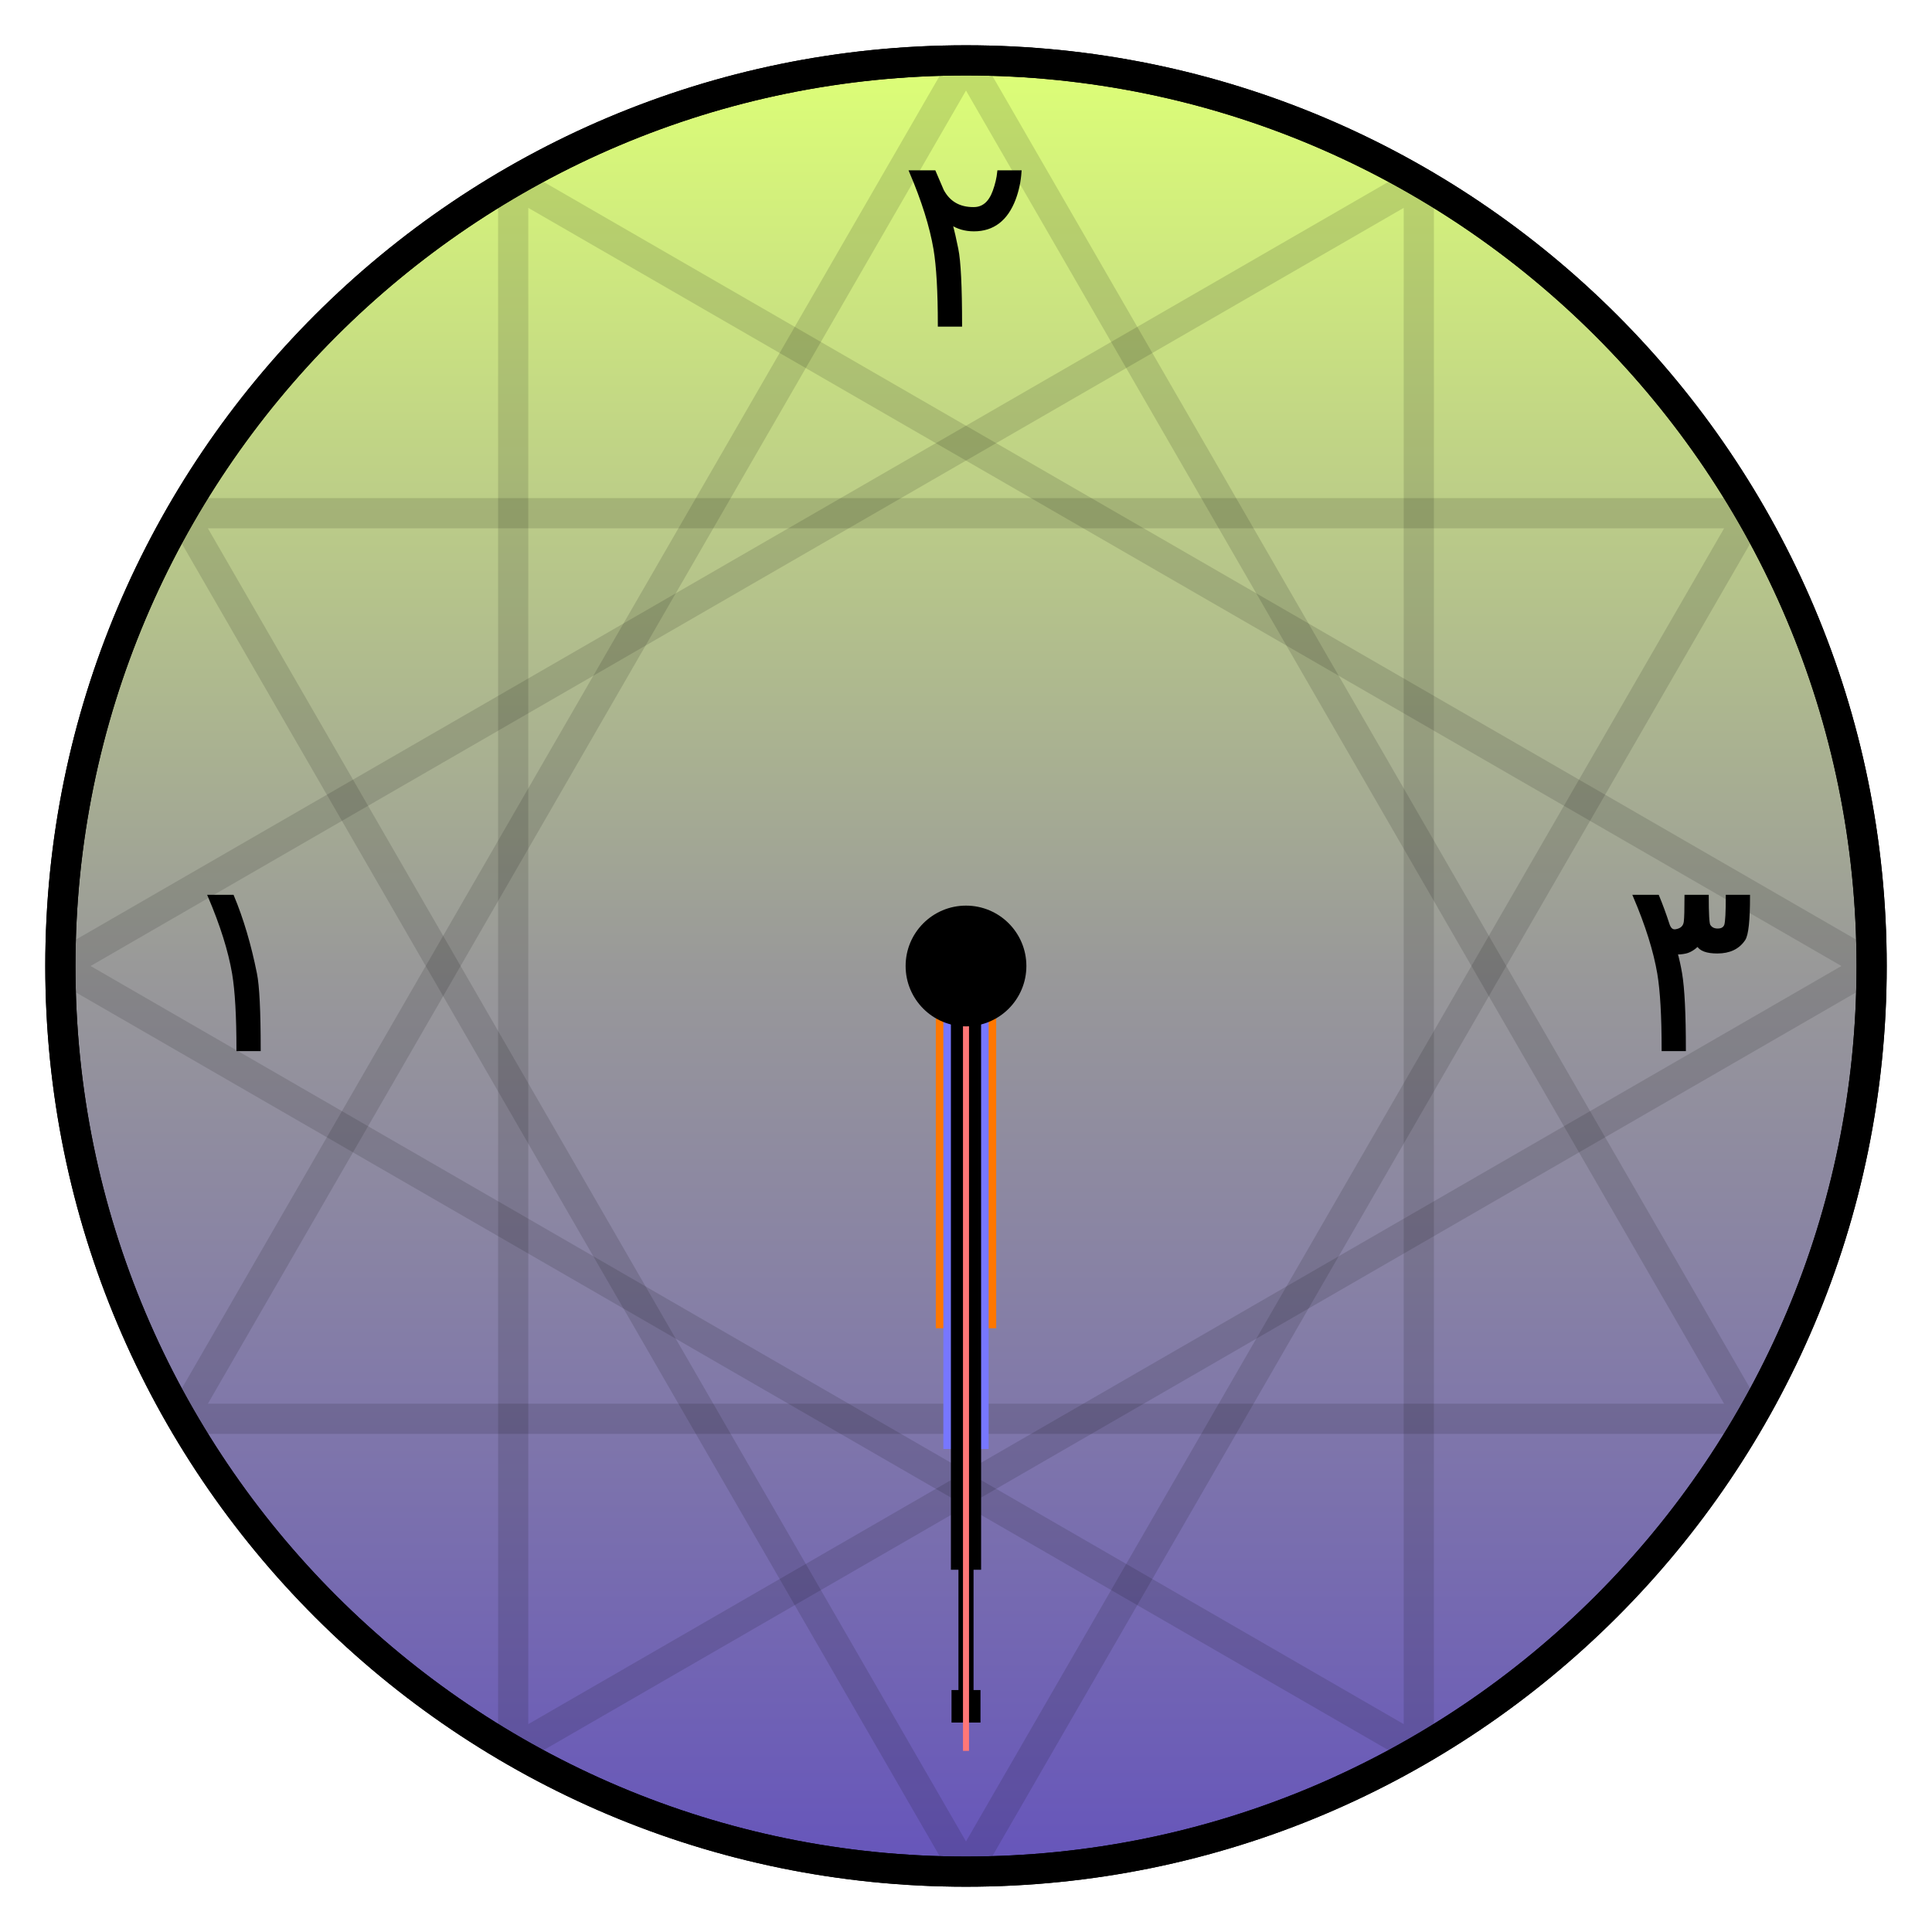
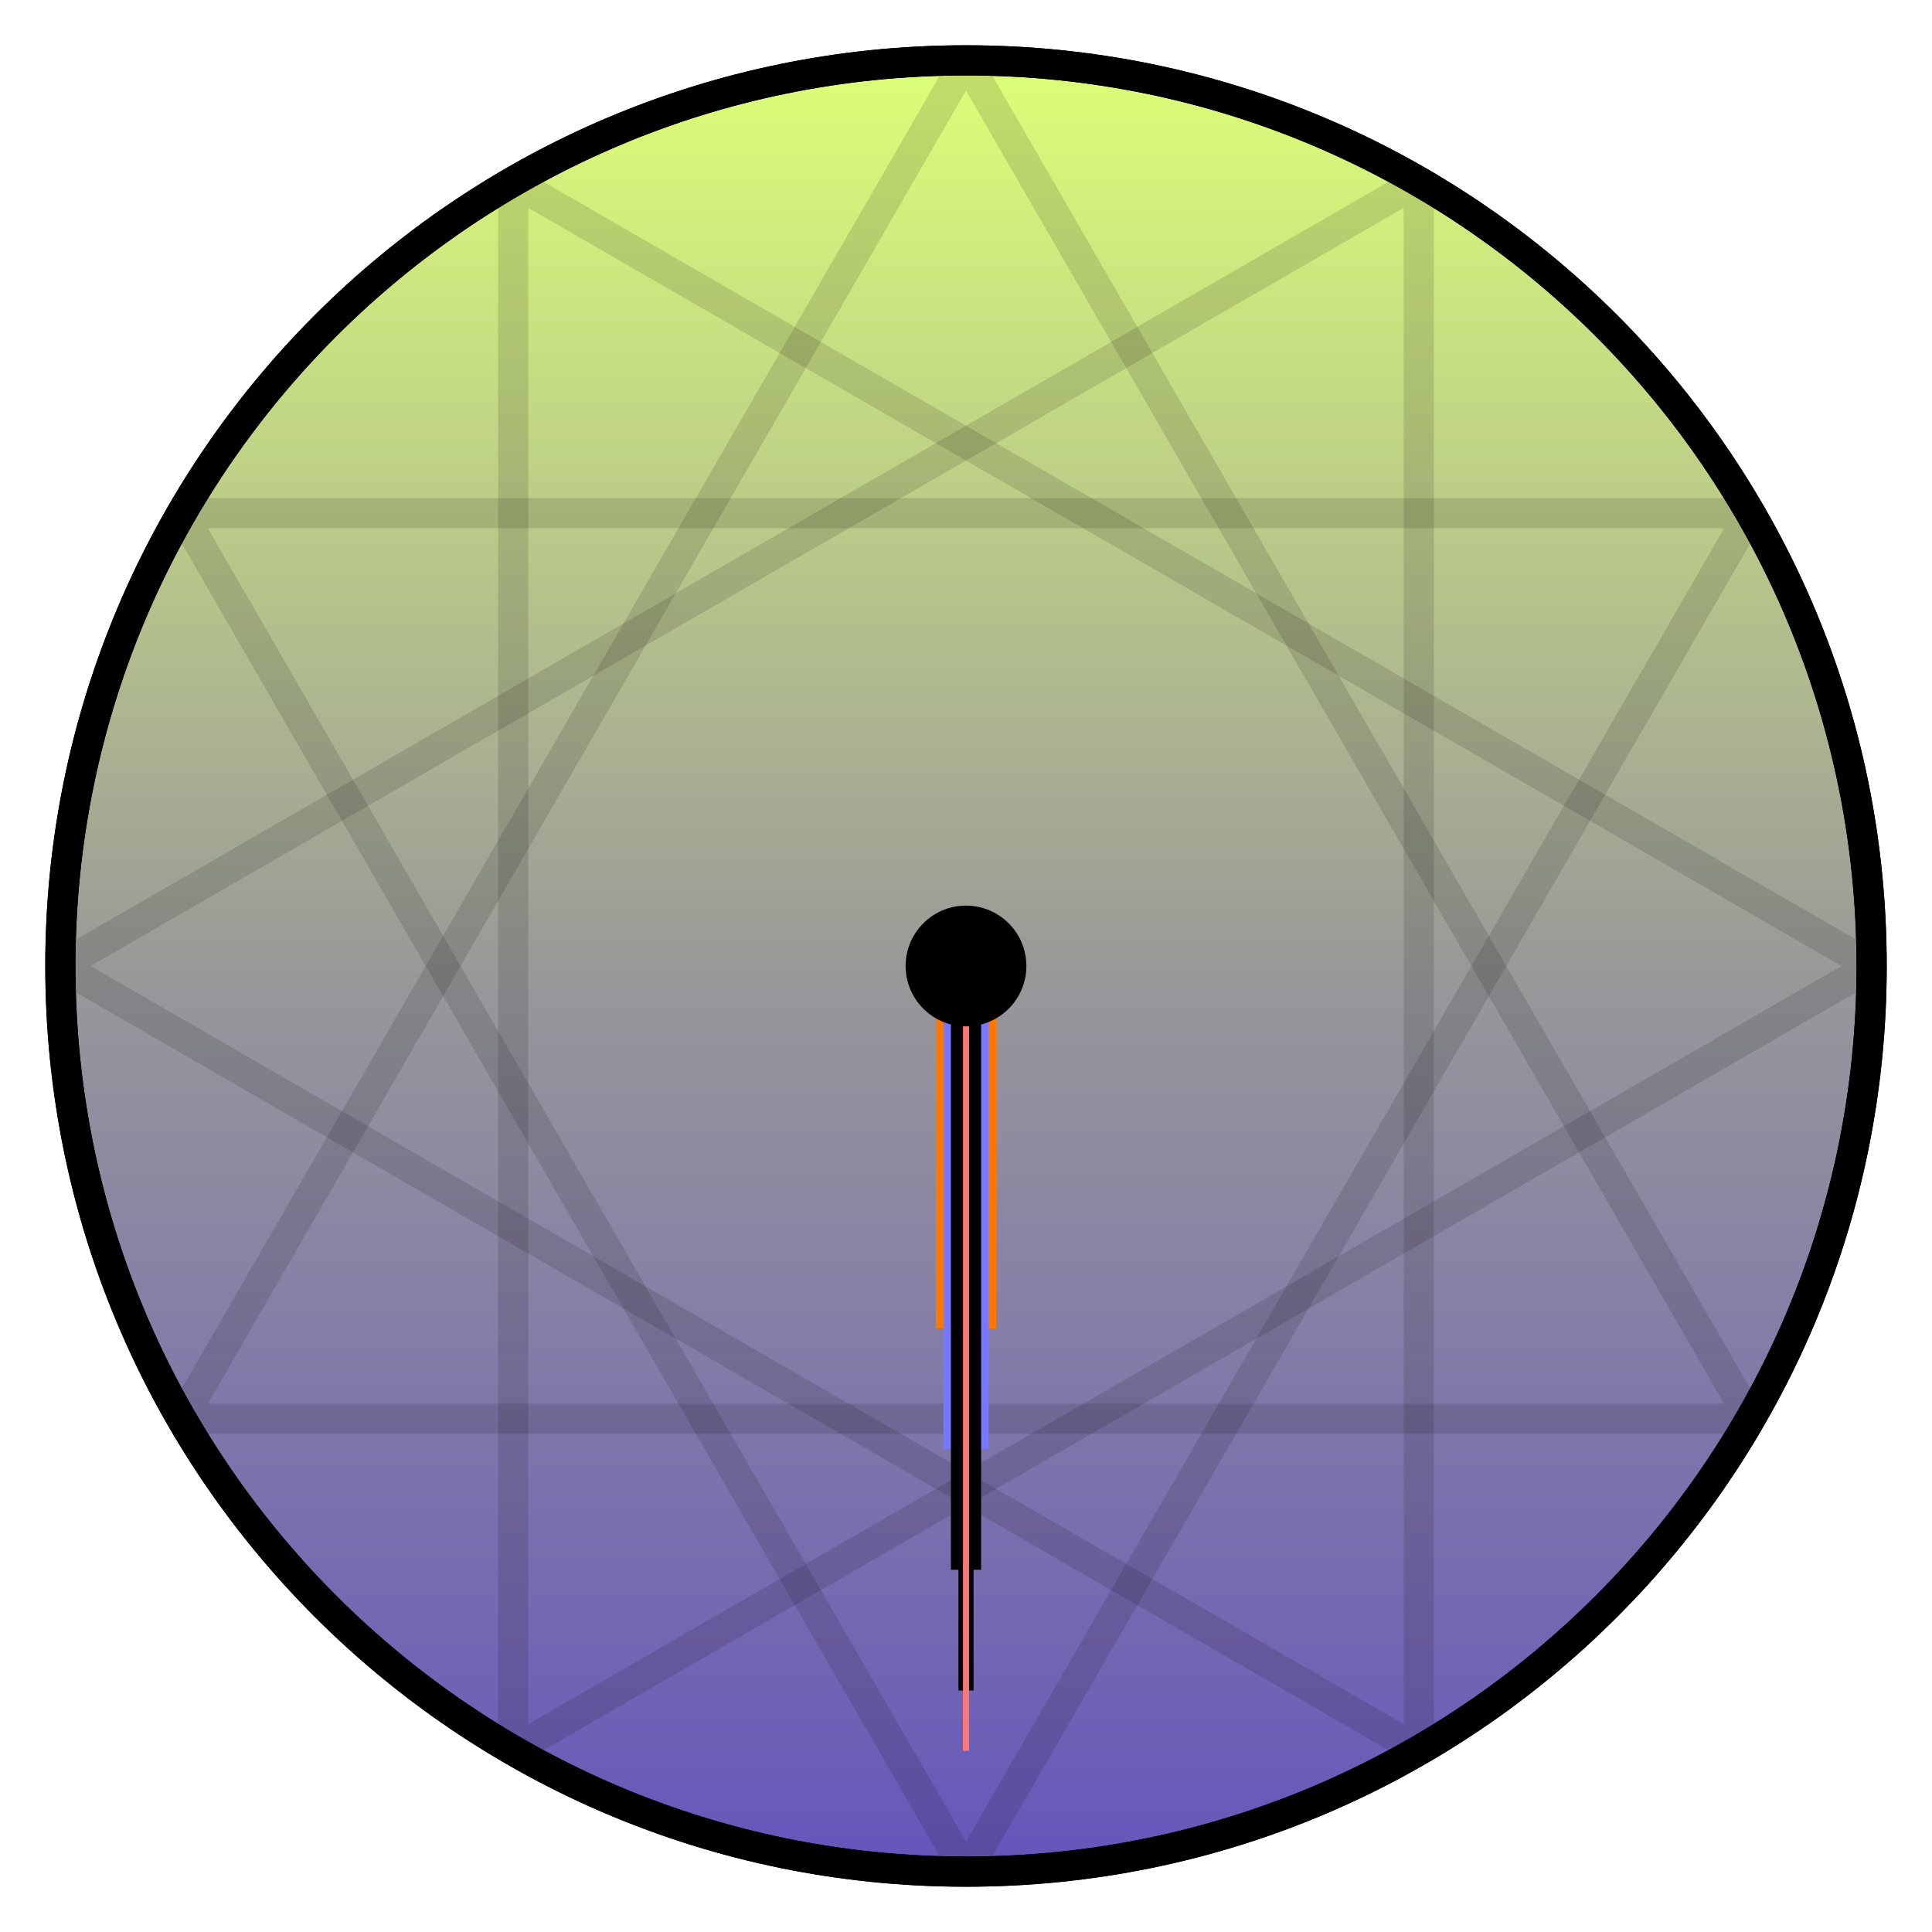
<svg xmlns="http://www.w3.org/2000/svg" xmlns:xlink="http://www.w3.org/1999/xlink" viewBox="0 0 640 640">
-   <style>
-   @font-face
-   { font-family: "Noto Serif";
-     src: local("Noto Serif"), url("NotoSerif-Regular.ttf"); }
-     
-   text
-   { dominant-baseline: central;
-     text-anchor: middle;
-     font-family: "Noto Serif", sans-serif;
-     font-size: 80px;
-     stroke: #000;
-     fill: #000; }
-  </style>
  <defs>
    <linearGradient id="bg" x1="0%" y1="100%" x2="0%" y2="0%">
      <stop offset="0%" stop-color="#65b" />
      <stop id="ss" offset="50%" stop-color="#999" />
      <stop offset="100%" stop-color="#df7" />
    </linearGradient>
  </defs>
  <circle cx="320" cy="320" r="300" fill="url(#bg)" stroke-width="10" stroke="#000" />
  <path id="t" d="M 320 620 l 259.8 -450 h -519.6 Z" fill="none" stroke-width="10" stroke="#000" stroke-linejoin="bevel" opacity="0.125" />
  <use xlink:href="#t" transform="rotate(90 320 320)" />
  <use xlink:href="#t" transform="rotate(180 320 320)" />
  <use xlink:href="#t" transform="rotate(270 320 320)" />
  <circle cx="320" cy="320" r="300" fill="none" stroke-width="10" stroke="#000" />
-   <text x="320" y="80">٢</text>
-   <text x="560" y="320">٣</text>
-   <text x="320" y="560">٠</text>
-   <text x="80" y="320">١</text>
  <line id="y" x1="320" y1="320" x2="320" y2="440" stroke-width="20" stroke="#f70" />
  <line id="p" x1="320" y1="320" x2="320" y2="480" stroke-width="15" stroke="#77f" />
  <line id="h" x1="320" y1="320" x2="320" y2="520" stroke-width="10" stroke="#000" />
  <line id="m" x1="320" y1="320" x2="320" y2="560" stroke-width="5" stroke="#000" />
  <line id="s" x1="320" y1="320" x2="320" y2="580" stroke-width="2" stroke="#f77" />
  <circle cx="320" cy="320" r="20" fill="#000" />
</svg>
